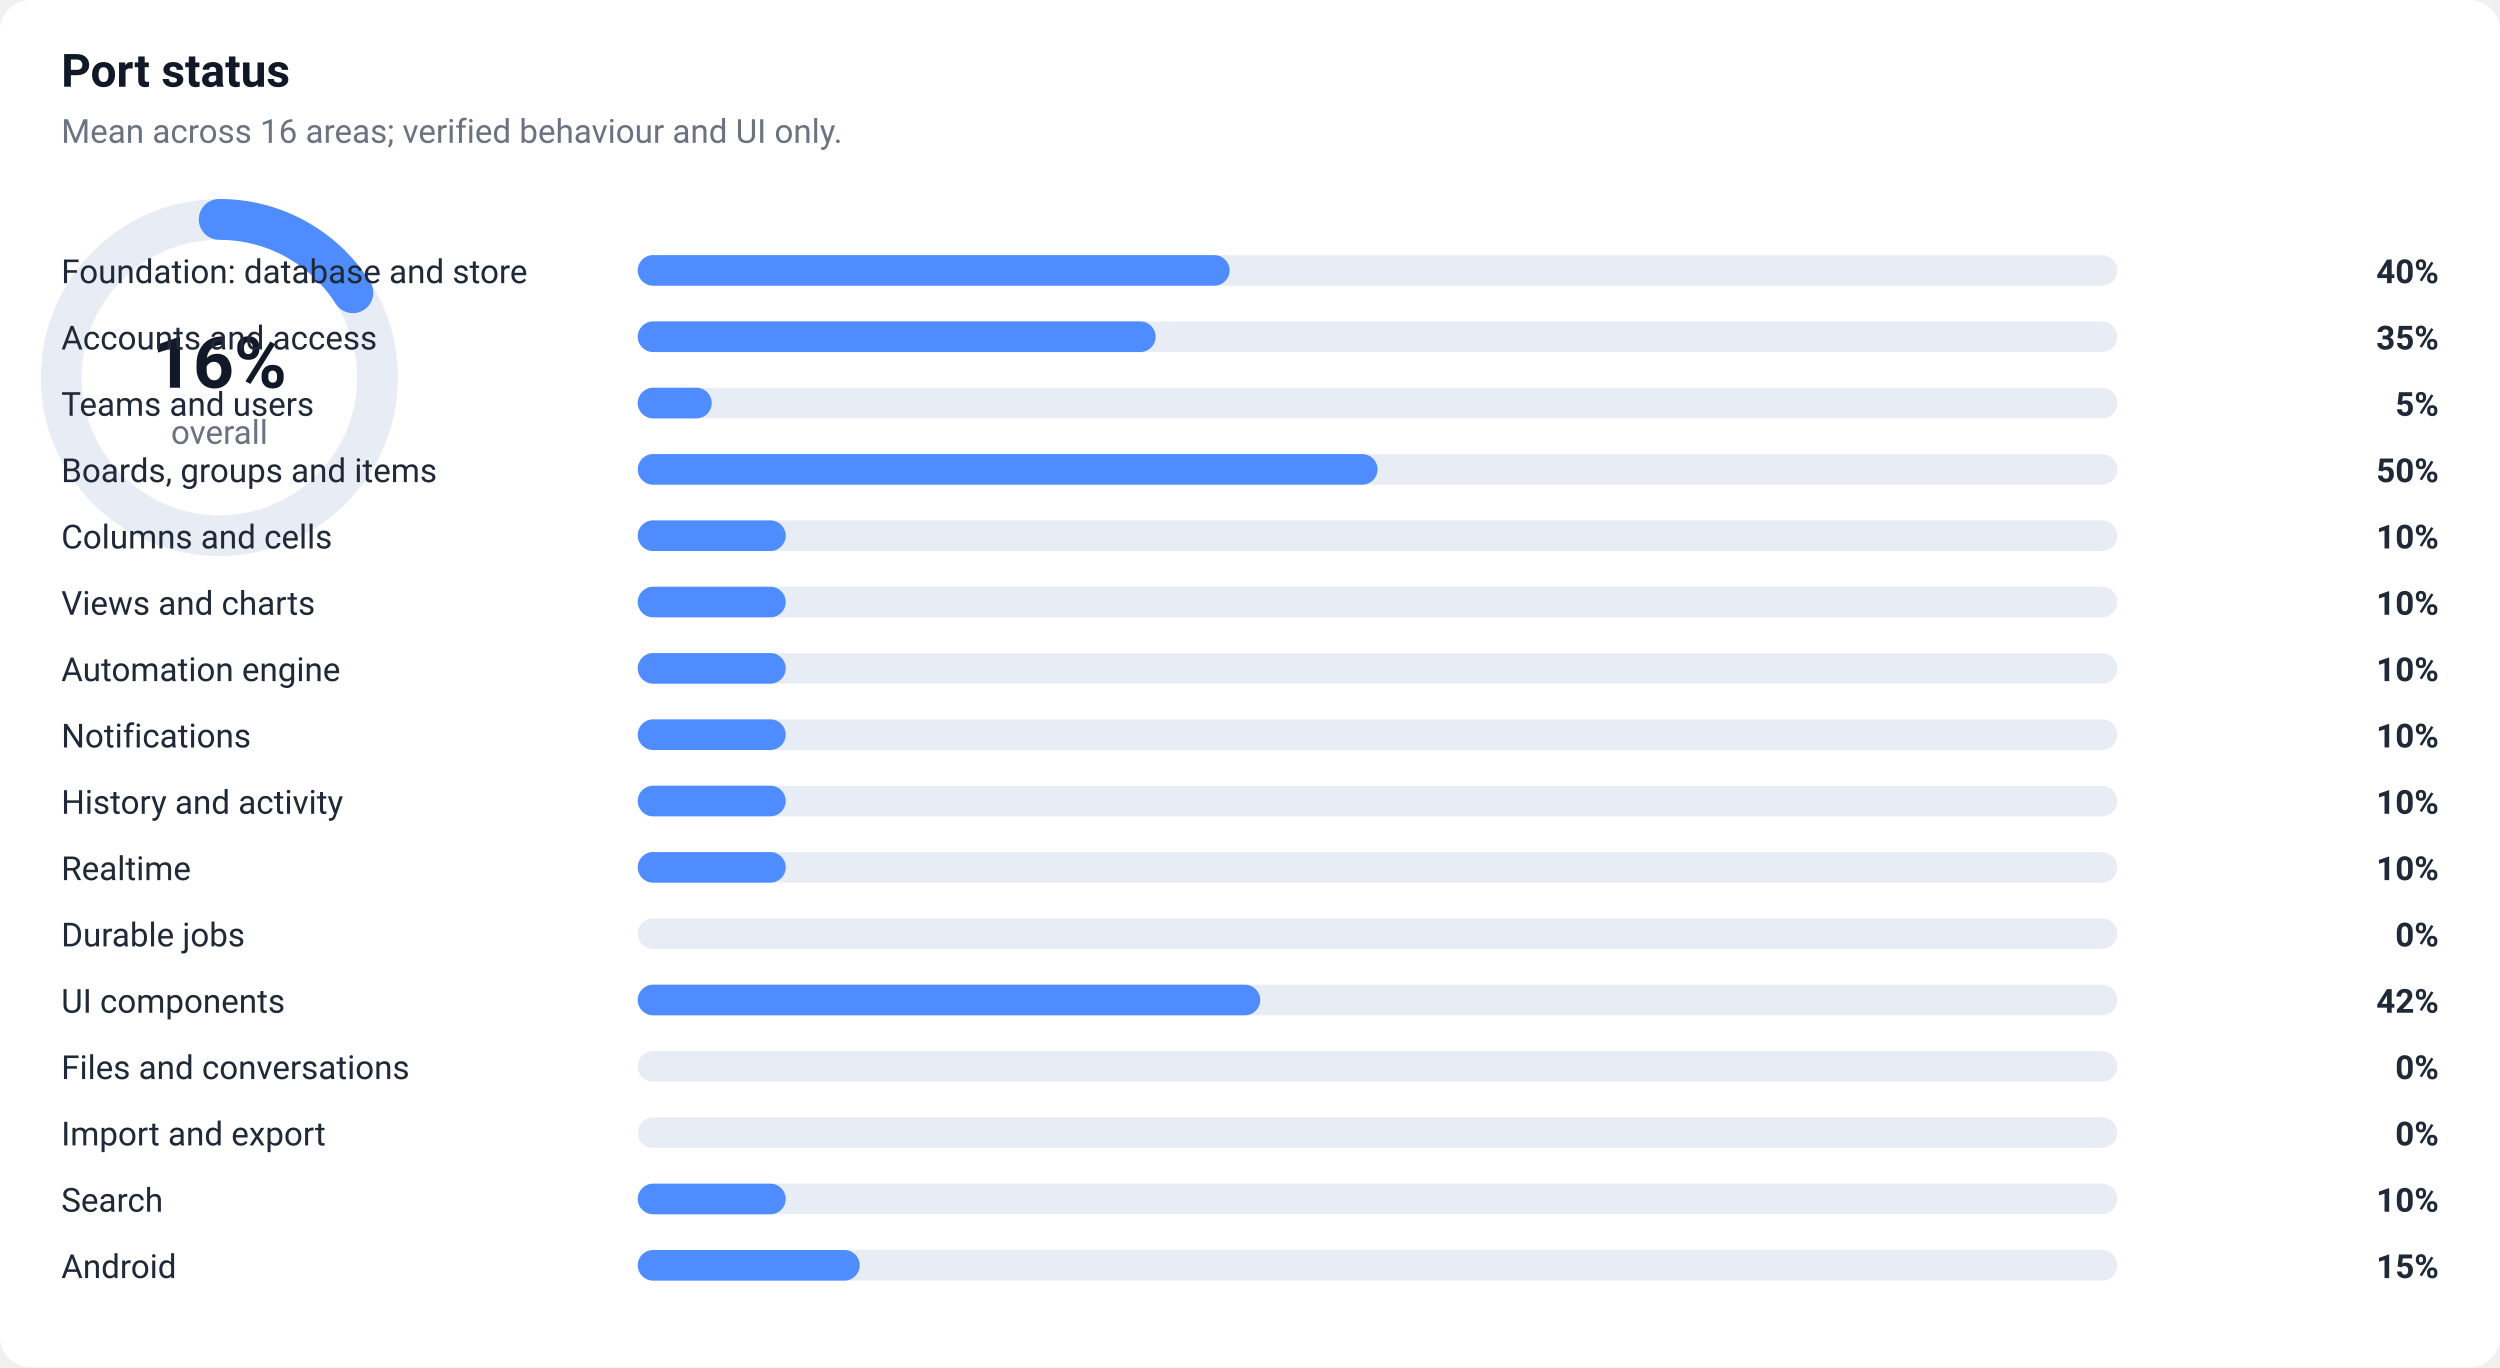
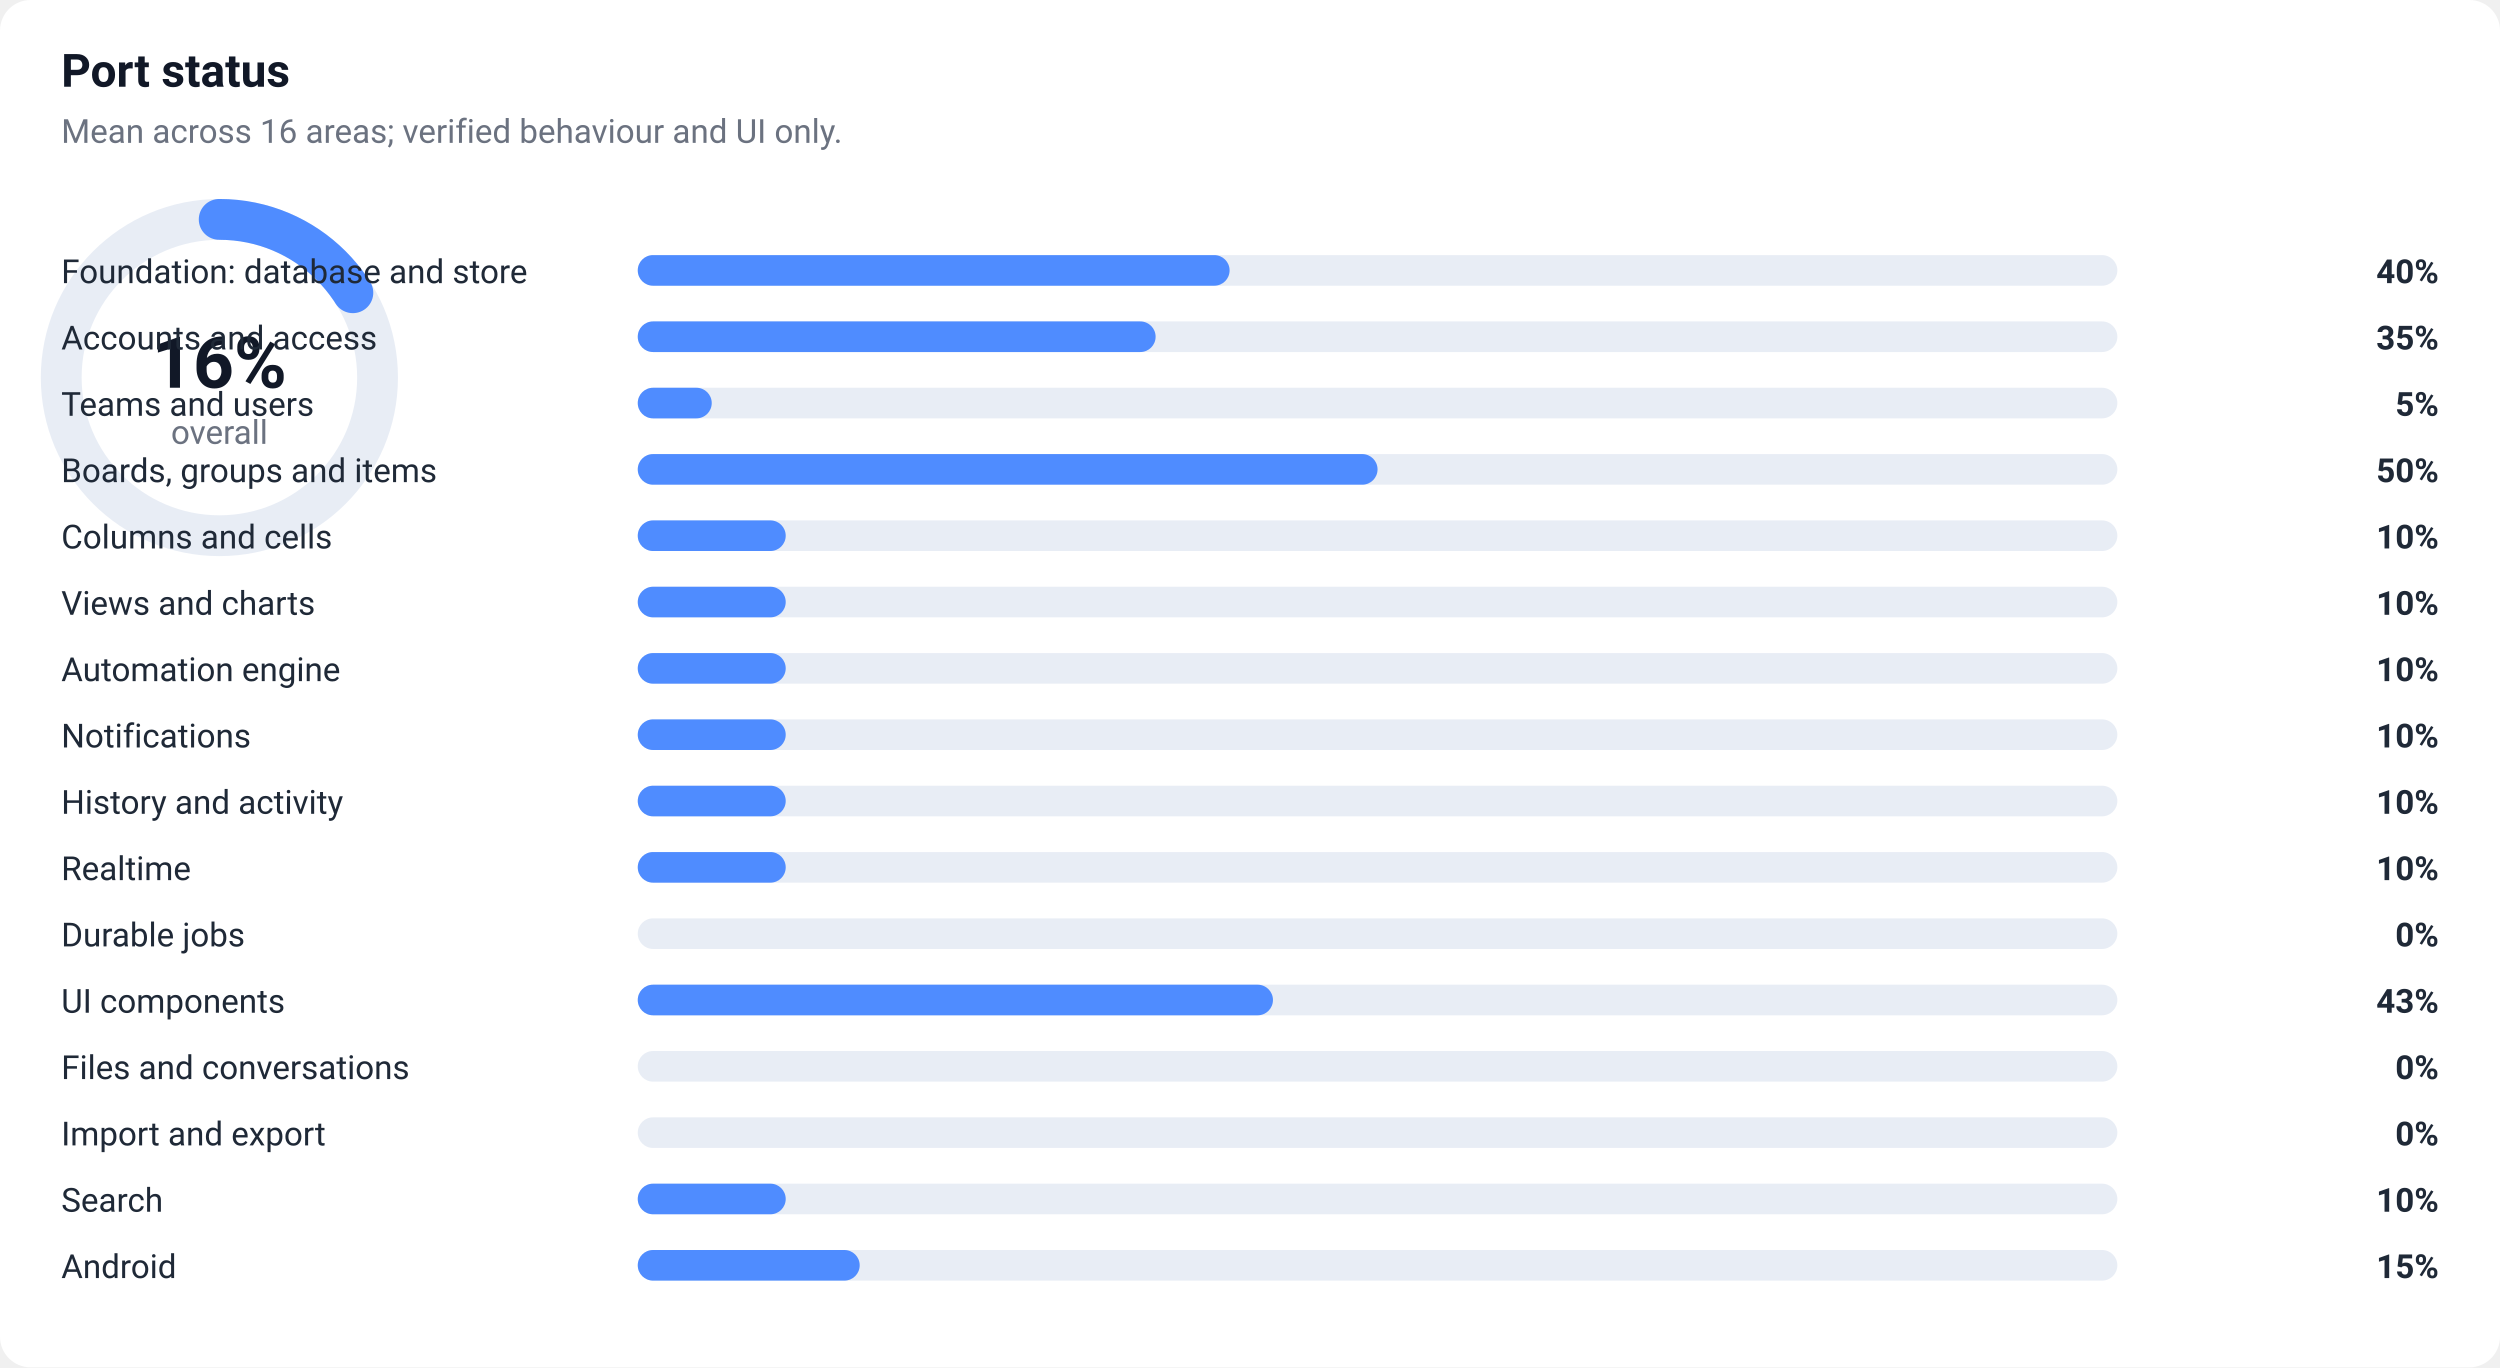
<svg xmlns="http://www.w3.org/2000/svg" width="980" height="536" viewBox="0 0 980 536" role="img" aria-label="Port status: 16% overall">
  <style>
  .bg{fill:#ffffff}.label{font:13px -apple-system,Segoe UI,Roboto,sans-serif;fill:#1f2937}
  .pct{font:600 13px -apple-system,Segoe UI,Roboto,sans-serif;fill:#1f2937}
  .track{fill:#e8edf5}.title{font:600 18px -apple-system,Segoe UI,Roboto,sans-serif;fill:#111827}
  .sub{font:13px -apple-system,Segoe UI,Roboto,sans-serif;fill:#6b7280}
  .donut{fill:none;stroke:#e8edf5;stroke-width:16}.arc{fill:none;stroke:#4f8cff;stroke-width:16;stroke-linecap:round}
  .big{font:600 28px -apple-system,Segoe UI,Roboto,sans-serif;fill:#111827}
  @media (prefers-color-scheme: dark){
    .bg{fill:#0d1117}.label,.pct{fill:#e6edf3}.title,.big{fill:#f0f6fc}.sub{fill:#8b949e}
    .track{fill:#21262d}.donut{stroke:#22272e}
  }
</style>
  <rect class="bg" width="980" height="536" rx="12" />
  <text x="24" y="34" class="title">Port status</text>
  <text x="24" y="56" class="sub">Mean across 16 areas; verified behaviour and UI only.</text>
  <g transform="translate(24,86)">
    <circle class="donut" cx="62" cy="62" r="62" />
    <circle class="arc" cx="62" cy="62" r="62" stroke-dasharray="62.3 327.2" transform="rotate(-90 62 62)" />
    <text x="62" y="66" text-anchor="middle" class="big">16%</text>
    <text x="62" y="88" text-anchor="middle" class="sub">overall</text>
  </g>
  <text x="24" y="111" class="label">Foundation: database and store</text>
  <rect x="250" y="100" width="580" height="12" rx="6" class="track" />
  <rect x="250" y="100" width="232" height="12" rx="6" fill="#4f8cff" />
  <text x="956" y="111" text-anchor="end" class="pct">40%</text>
  <text x="24" y="137" class="label">Accounts and access</text>
  <rect x="250" y="126" width="580" height="12" rx="6" class="track" />
  <rect x="250" y="126" width="203" height="12" rx="6" fill="#4f8cff" />
  <text x="956" y="137" text-anchor="end" class="pct">35%</text>
  <text x="24" y="163" class="label">Teams and users</text>
  <rect x="250" y="152" width="580" height="12" rx="6" class="track" />
  <rect x="250" y="152" width="29" height="12" rx="6" fill="#4f8cff" />
  <text x="956" y="163" text-anchor="end" class="pct">5%</text>
  <text x="24" y="189" class="label">Boards, groups and items</text>
  <rect x="250" y="178" width="580" height="12" rx="6" class="track" />
  <rect x="250" y="178" width="290" height="12" rx="6" fill="#4f8cff" />
  <text x="956" y="189" text-anchor="end" class="pct">50%</text>
  <text x="24" y="215" class="label">Columns and cells</text>
  <rect x="250" y="204" width="580" height="12" rx="6" class="track" />
  <rect x="250" y="204" width="58" height="12" rx="6" fill="#4f8cff" />
  <text x="956" y="215" text-anchor="end" class="pct">10%</text>
  <text x="24" y="241" class="label">Views and charts</text>
  <rect x="250" y="230" width="580" height="12" rx="6" class="track" />
  <rect x="250" y="230" width="58" height="12" rx="6" fill="#4f8cff" />
  <text x="956" y="241" text-anchor="end" class="pct">10%</text>
  <text x="24" y="267" class="label">Automation engine</text>
  <rect x="250" y="256" width="580" height="12" rx="6" class="track" />
  <rect x="250" y="256" width="58" height="12" rx="6" fill="#4f8cff" />
  <text x="956" y="267" text-anchor="end" class="pct">10%</text>
  <text x="24" y="293" class="label">Notifications</text>
  <rect x="250" y="282" width="580" height="12" rx="6" class="track" />
  <rect x="250" y="282" width="58" height="12" rx="6" fill="#4f8cff" />
  <text x="956" y="293" text-anchor="end" class="pct">10%</text>
  <text x="24" y="319" class="label">History and activity</text>
  <rect x="250" y="308" width="580" height="12" rx="6" class="track" />
  <rect x="250" y="308" width="58" height="12" rx="6" fill="#4f8cff" />
  <text x="956" y="319" text-anchor="end" class="pct">10%</text>
  <text x="24" y="345" class="label">Realtime</text>
  <rect x="250" y="334" width="580" height="12" rx="6" class="track" />
  <rect x="250" y="334" width="58" height="12" rx="6" fill="#4f8cff" />
  <text x="956" y="345" text-anchor="end" class="pct">10%</text>
  <text x="24" y="371" class="label">Durable jobs</text>
  <rect x="250" y="360" width="580" height="12" rx="6" class="track" />
  <rect x="250" y="360" width="0" height="12" rx="6" fill="#c9d3e0" />
  <text x="956" y="371" text-anchor="end" class="pct">0%</text>
  <text x="24" y="397" class="label">UI components</text>
  <rect x="250" y="386" width="580" height="12" rx="6" class="track" />
-   <rect x="250" y="386" width="244" height="12" rx="6" fill="#4f8cff" />
-   <text x="956" y="397" text-anchor="end" class="pct">42%</text>
+   <rect x="250" y="386" width="249" height="12" rx="6" fill="#4f8cff" />
+   <text x="956" y="397" text-anchor="end" class="pct">43%</text>
  <text x="24" y="423" class="label">Files and conversations</text>
  <rect x="250" y="412" width="580" height="12" rx="6" class="track" />
  <rect x="250" y="412" width="0" height="12" rx="6" fill="#c9d3e0" />
  <text x="956" y="423" text-anchor="end" class="pct">0%</text>
  <text x="24" y="449" class="label">Import and export</text>
  <rect x="250" y="438" width="580" height="12" rx="6" class="track" />
  <rect x="250" y="438" width="0" height="12" rx="6" fill="#c9d3e0" />
  <text x="956" y="449" text-anchor="end" class="pct">0%</text>
  <text x="24" y="475" class="label">Search</text>
  <rect x="250" y="464" width="580" height="12" rx="6" class="track" />
  <rect x="250" y="464" width="58" height="12" rx="6" fill="#4f8cff" />
  <text x="956" y="475" text-anchor="end" class="pct">10%</text>
  <text x="24" y="501" class="label">Android</text>
  <rect x="250" y="490" width="580" height="12" rx="6" class="track" />
  <rect x="250" y="490" width="87" height="12" rx="6" fill="#4f8cff" />
  <text x="956" y="501" text-anchor="end" class="pct">15%</text>
</svg>
